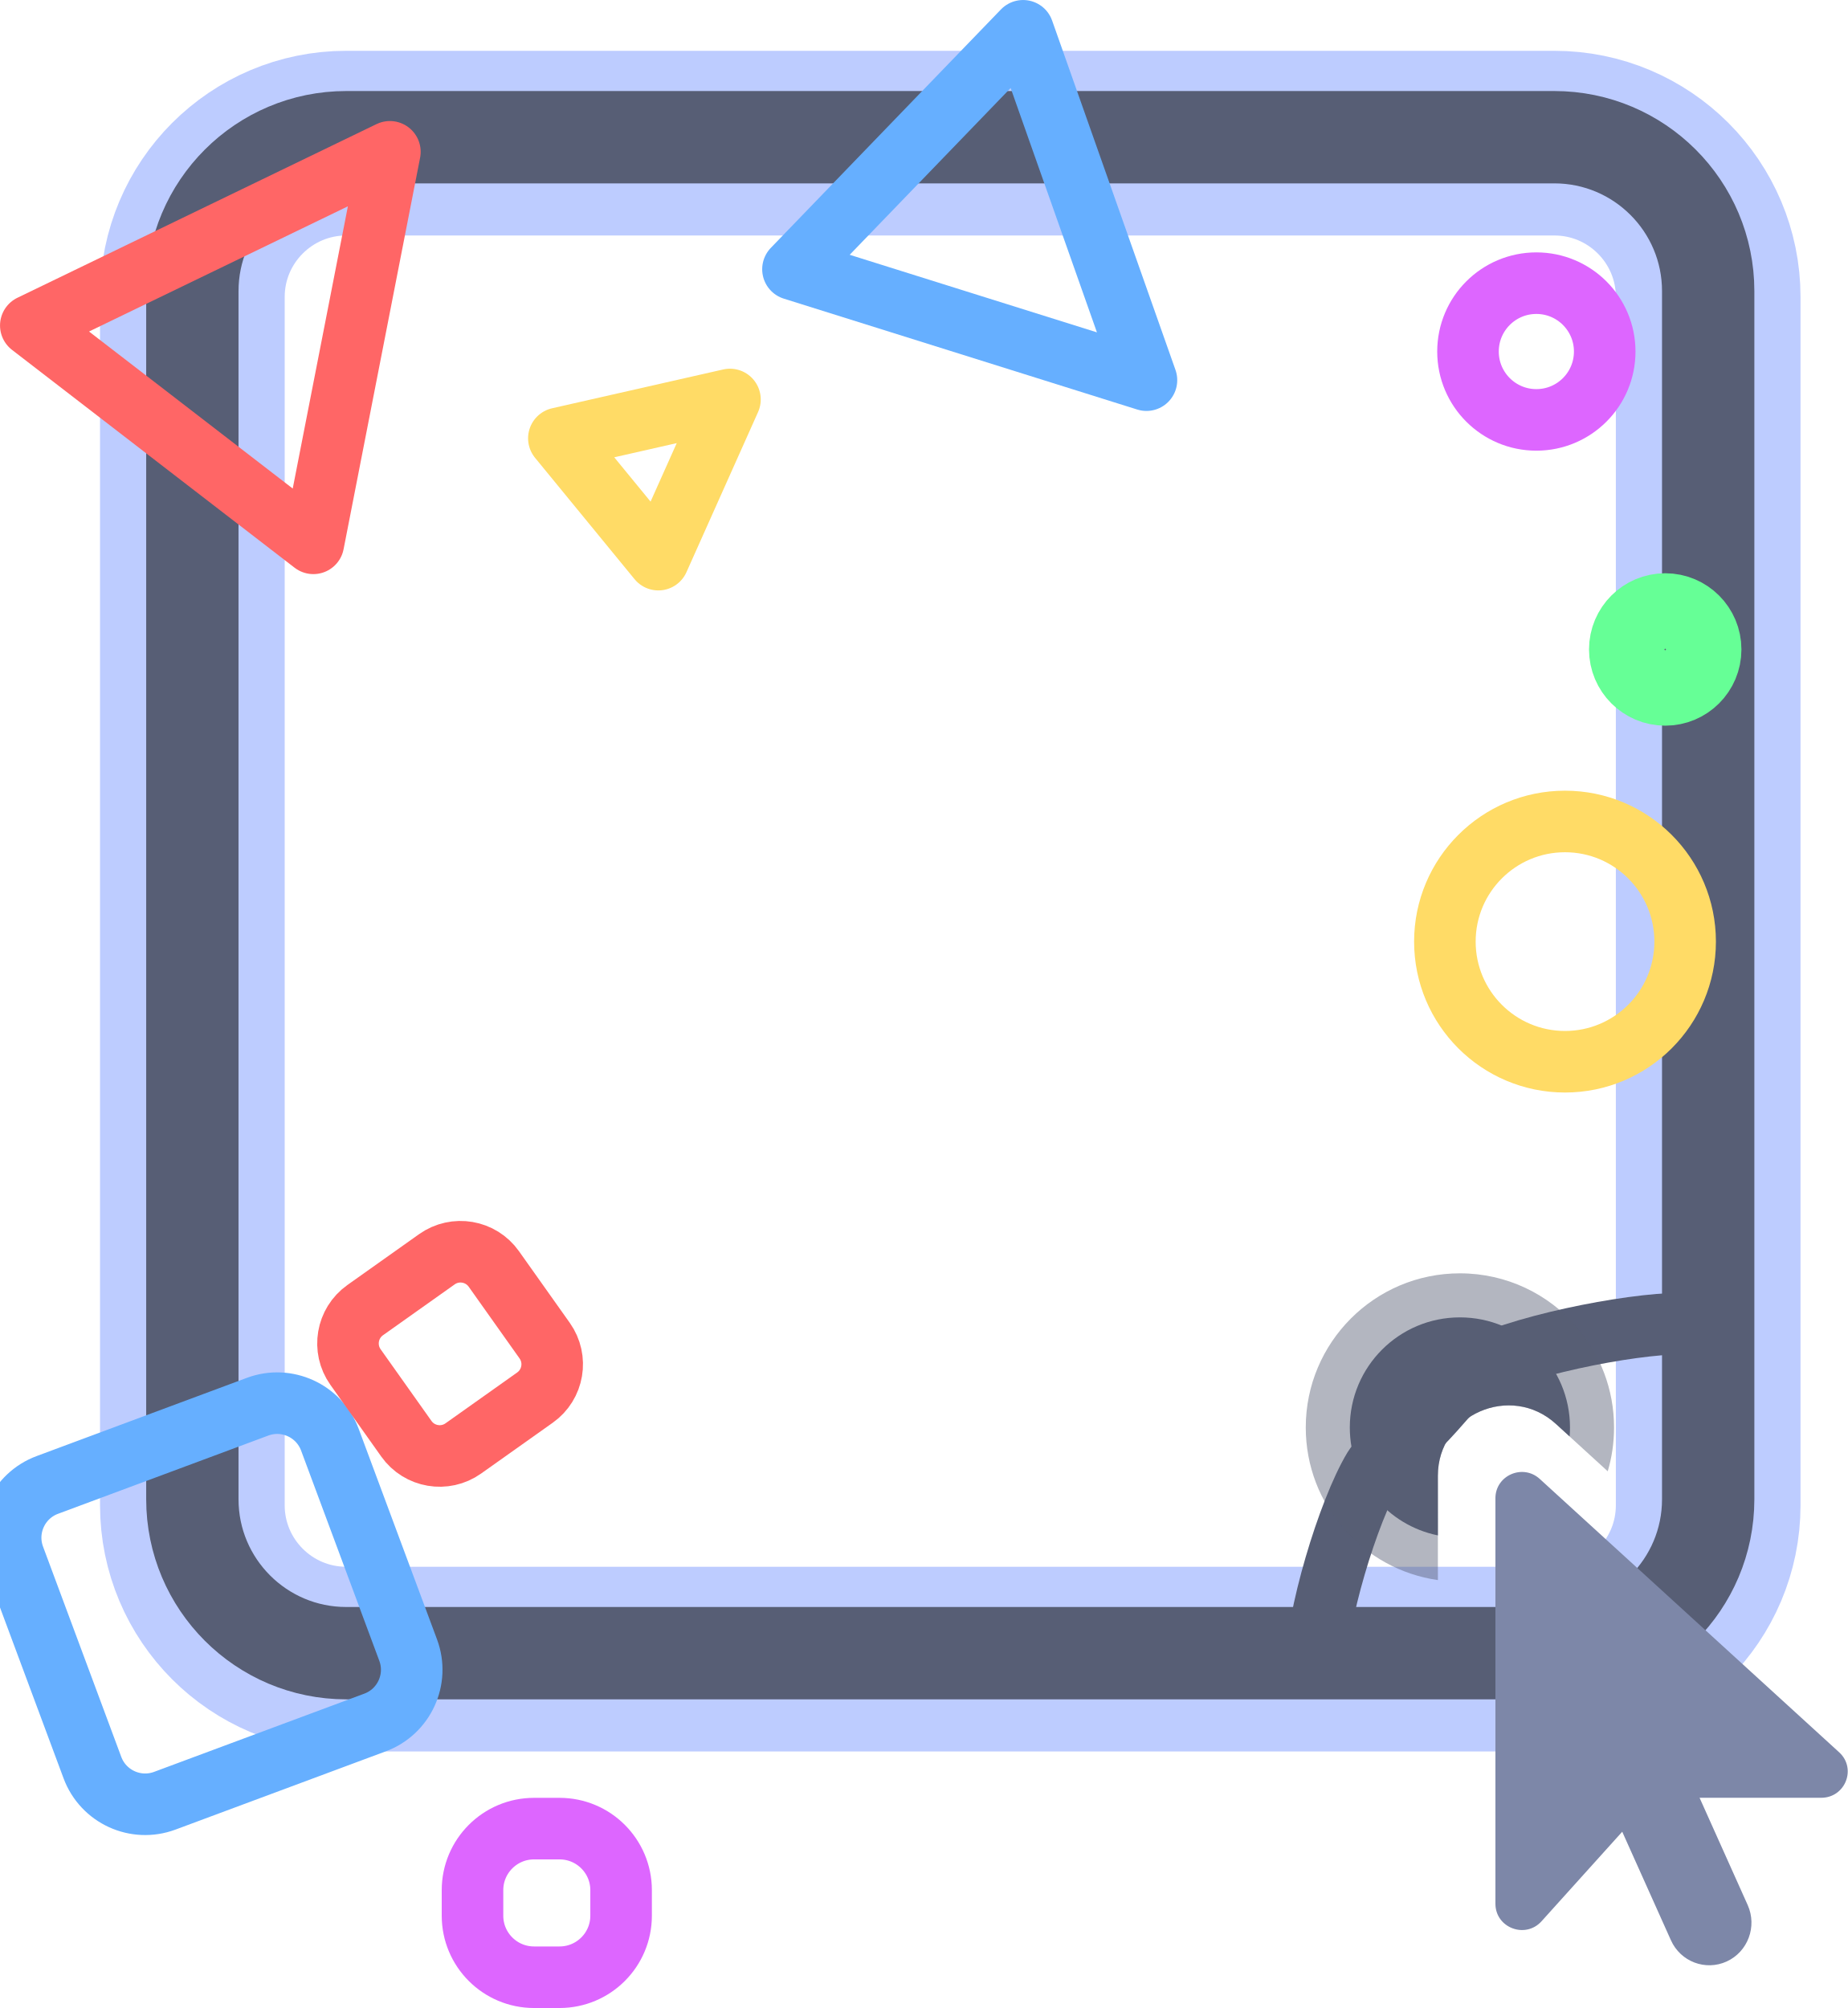
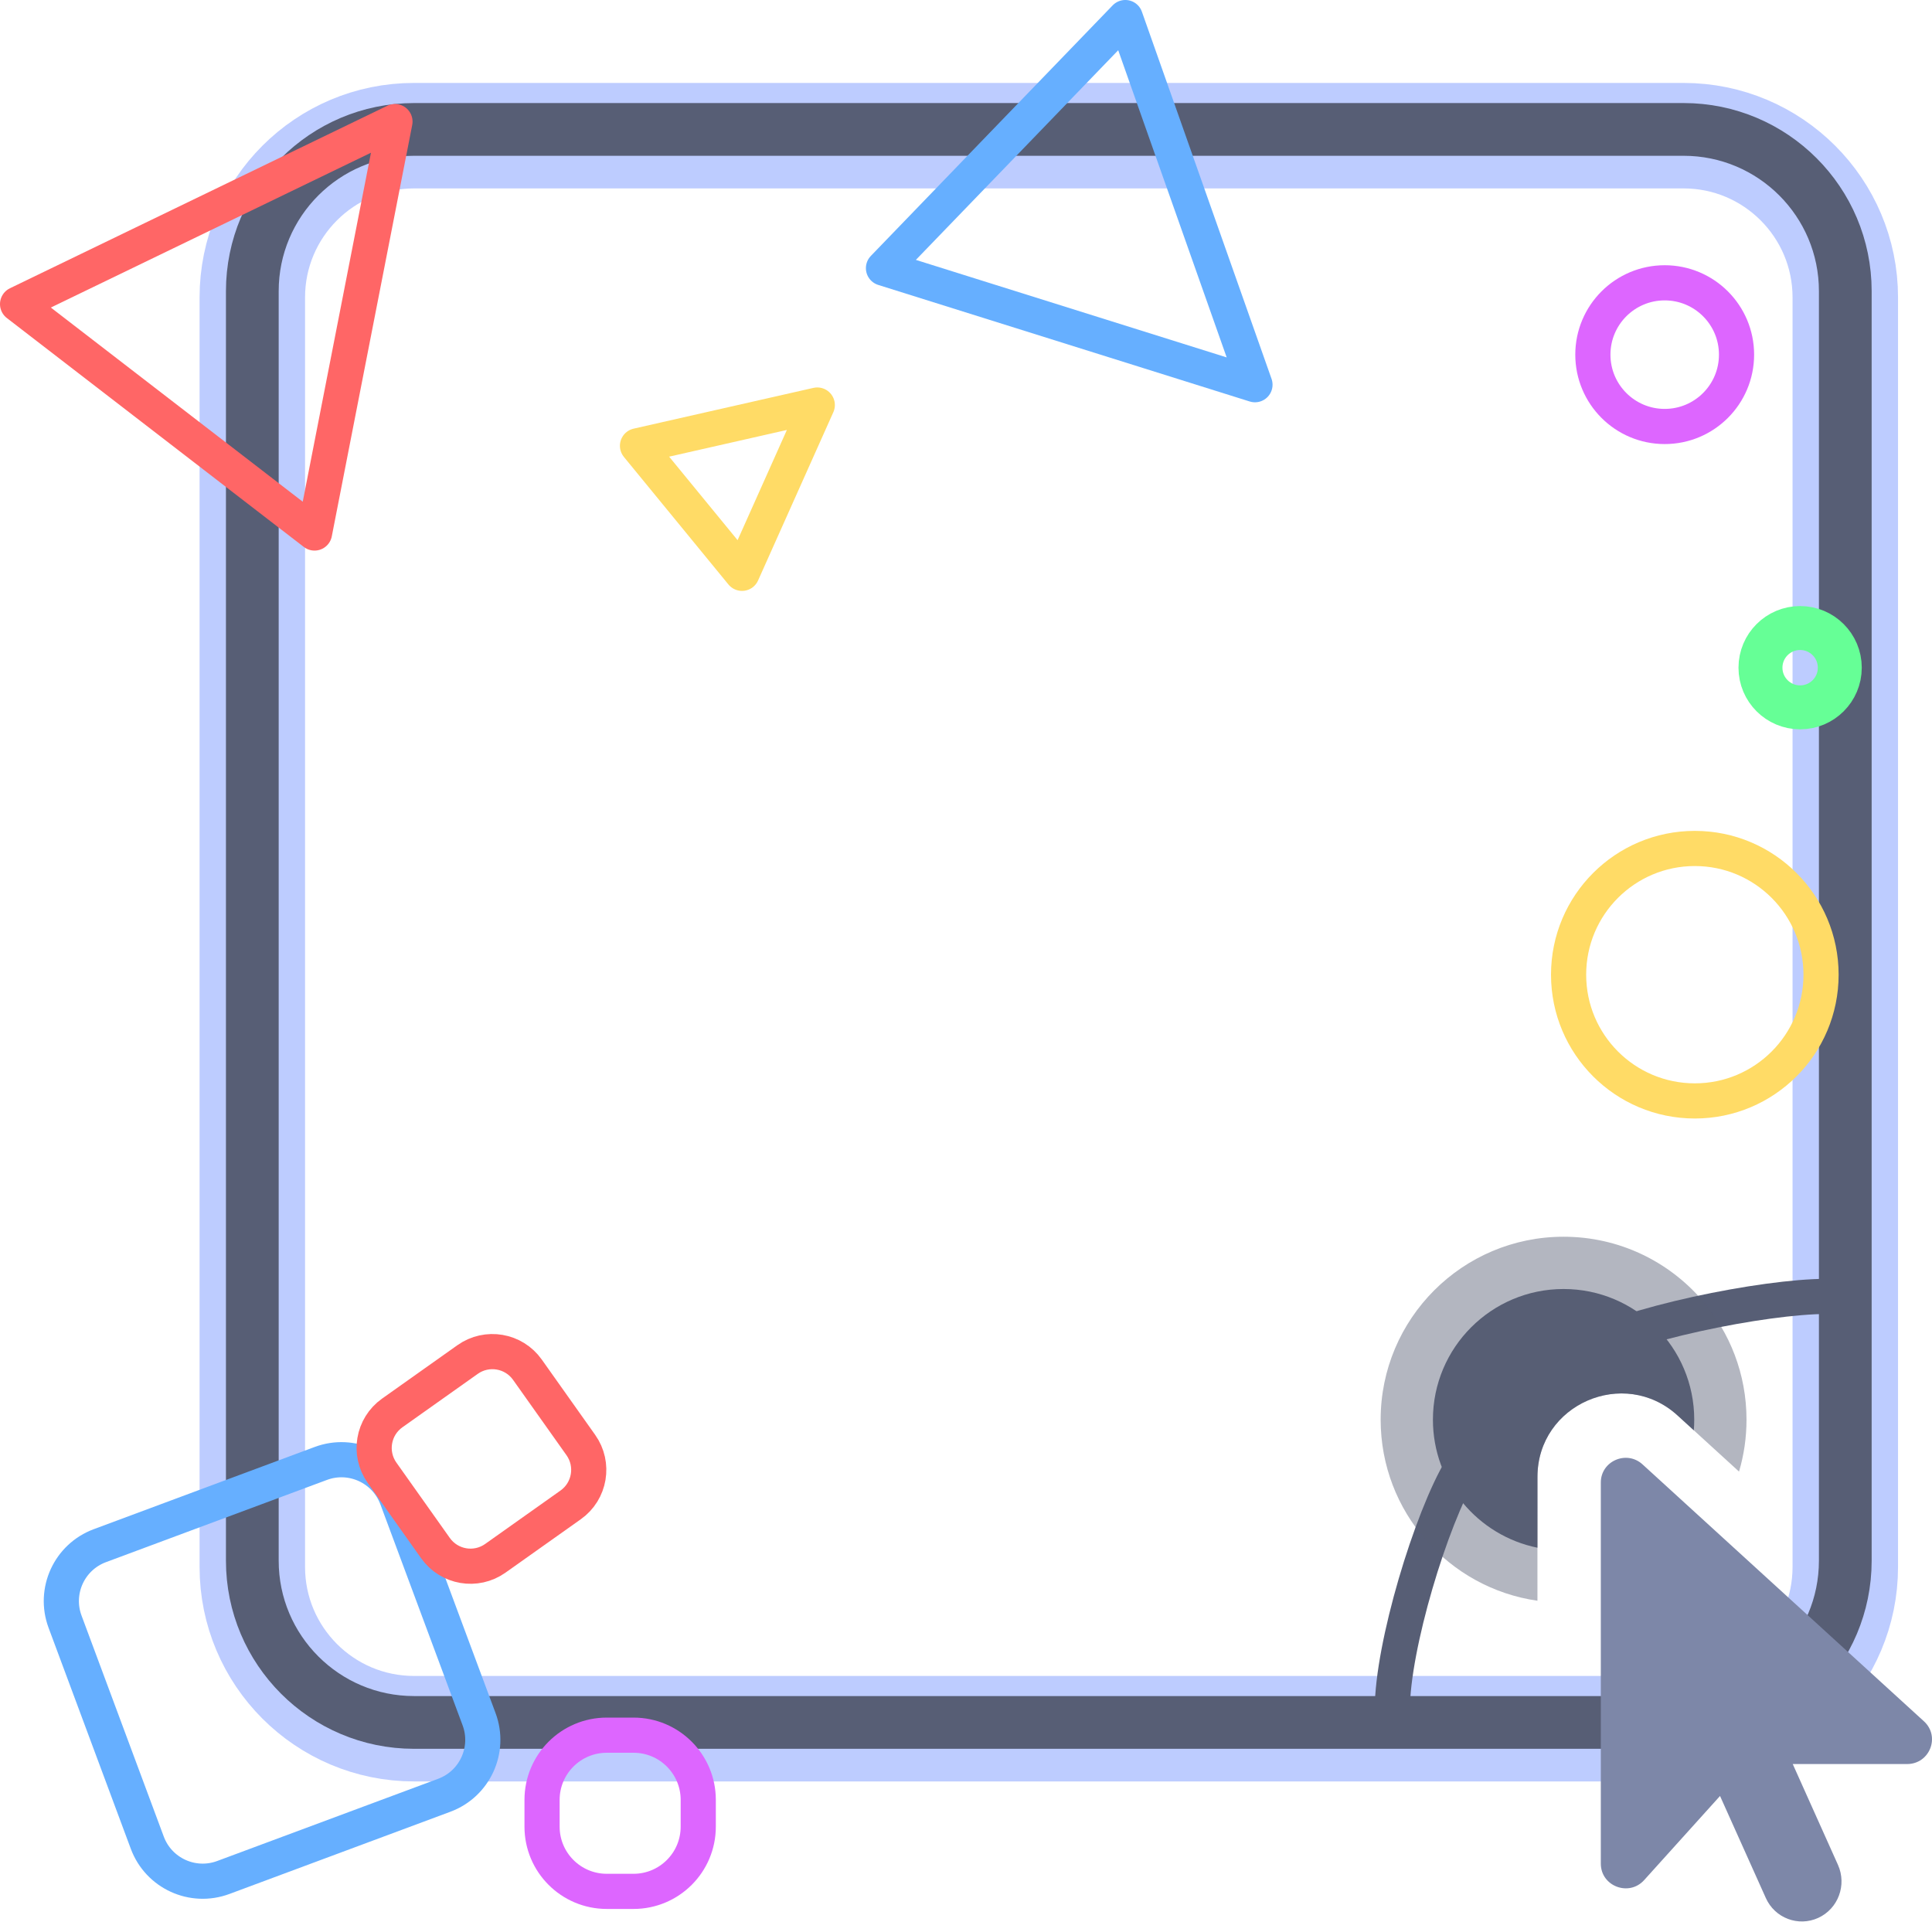
- <svg xmlns="http://www.w3.org/2000/svg" version="1.1" width="60.034" height="65.235" viewBox="0,0,60.034,65.235">
-   <g transform="translate(-209.1252,-149.9516)">
+ <svg xmlns="http://www.w3.org/2000/svg" version="1.1" width="109.894" height="109.292" viewBox="0,0,109.894,109.292">
+   <g transform="translate(-184.5531,-124.8539)">
    <g stroke-miterlimit="10">
-       <path d="M220.375,203.852c-2.761,0 -5,-2.239 -5,-5v-39.25c0,-2.761 2.239,-5 5,-5h39.25c2.761,0 5,2.239 5,5v39.25c0,2.761 -2.239,5 -5,5z" fill="none" fill-rule="nonzero" stroke="#bdccff" stroke-width="6" stroke-linecap="butt" stroke-linejoin="miter" />
-       <path d="M220.375,203.659c-2.761,0 -5,-2.239 -5,-5v-39.25c0,-2.761 2.239,-5 5,-5h39.25c2.761,0 5,2.239 5,5v39.25c0,2.761 -2.239,5 -5,5z" fill="none" fill-rule="nonzero" stroke="#575e75" stroke-width="3" stroke-linecap="butt" stroke-linejoin="miter" />
-       <path d="M221.793,154.884l-2.486,12.719l-9.181,-7.077z" fill="none" fill-rule="nonzero" stroke="#ff6666" stroke-width="2" stroke-linecap="round" stroke-linejoin="round" />
-       <path d="M246.374,162.302l-11.485,-3.603l7.477,-7.747z" fill="none" fill-rule="nonzero" stroke="#66afff" stroke-width="2" stroke-linecap="round" stroke-linejoin="round" />
-       <path d="M232.842,162.93l-2.327,5.203l-3.232,-3.942z" fill="none" fill-rule="nonzero" stroke="#ffdb66" stroke-width="2" stroke-linecap="round" stroke-linejoin="round" />
-       <path d="M214.479,208.453c-0.946,0.352 -1.999,-0.13 -2.351,-1.076l-2.542,-6.832c-0.352,-0.946 0.13,-1.999 1.076,-2.351l6.832,-2.542c0.946,-0.352 1.999,0.13 2.351,1.076l2.542,6.832c0.352,0.946 -0.13,1.999 -1.076,2.351z" fill="none" fill-rule="nonzero" stroke="#66afff" stroke-width="2" stroke-linecap="butt" stroke-linejoin="miter" />
-       <path d="M224.178,197.008c-0.598,0.424 -1.426,0.283 -1.85,-0.315l-1.652,-2.329c-0.424,-0.598 -0.283,-1.426 0.315,-1.85l2.329,-1.652c0.598,-0.424 1.426,-0.283 1.85,0.315l1.652,2.329c0.424,0.598 0.283,1.426 -0.315,1.85z" fill="none" fill-rule="nonzero" stroke="#ff6666" stroke-width="2" stroke-linecap="butt" stroke-linejoin="miter" />
-       <path d="M226.477,214.187c-1.105,0 -2,-0.895 -2,-2v-0.828c0,-1.105 0.895,-2 2,-2h0.828c1.105,0 2,0.895 2,2v0.828c0,1.105 -0.895,2 -2,2z" fill="none" fill-rule="nonzero" stroke="#dd66ff" stroke-width="2" stroke-linecap="butt" stroke-linejoin="miter" />
-       <path d="M256.07,180.542c0,-2.155 1.747,-3.903 3.903,-3.903c2.155,0 3.903,1.747 3.903,3.903c0,2.155 -1.747,3.903 -3.903,3.903c-2.155,0 -3.903,-1.747 -3.903,-3.903z" fill="none" fill-rule="nonzero" stroke="#ffdb66" stroke-width="2" stroke-linecap="butt" stroke-linejoin="miter" />
-       <path d="M262.003,171.051c0,-0.677 0.549,-1.226 1.226,-1.226c0.677,0 1.226,0.549 1.226,1.226c0,0.677 -0.549,1.226 -1.226,1.226c-0.677,0 -1.226,-0.549 -1.226,-1.226z" fill="none" fill-rule="nonzero" stroke="#66ff96" stroke-width="2.5" stroke-linecap="butt" stroke-linejoin="miter" />
-       <path d="M256.821,161.372c0,-1.227 0.994,-2.221 2.221,-2.221c1.227,0 2.221,0.994 2.221,2.221c0,1.227 -0.994,2.221 -2.221,2.221c-1.227,0 -2.221,-0.994 -2.221,-2.221z" fill="none" fill-rule="nonzero" stroke="#dd66ff" stroke-width="2" stroke-linecap="butt" stroke-linejoin="miter" />
-       <path d="M251.87,204.258c0,-1.721 1.061,-5.228 1.89,-6.602c0.201,-0.332 0.782,-0.679 1.458,-1.348c0.676,-0.669 1.375,-1.595 1.686,-1.781c1.365,-0.815 5.15,-1.576 6.856,-1.576" fill="none" fill-rule="evenodd" stroke="#575e75" stroke-width="2" stroke-linecap="butt" stroke-linejoin="miter" />
-       <path d="M255.843,199.833c-1.633,-0.331 -2.862,-1.775 -2.862,-3.506c0,-1.976 1.602,-3.577 3.577,-3.577c1.976,0 3.577,1.602 3.577,3.577c0,0.098 -0.004,0.195 -0.012,0.291l-0.444,-0.406c-1.464,-1.338 -3.837,-0.308 -3.837,1.682z" fill="#575e75" fill-rule="evenodd" stroke="none" stroke-width="1" stroke-linecap="butt" stroke-linejoin="miter" />
-       <path d="M255.843,201.285c-2.427,-0.347 -4.293,-2.434 -4.293,-4.958c0,-2.766 2.242,-5.008 5.008,-5.008c1.519,0 2.88,0.676 3.798,1.744c0.754,0.877 1.21,2.017 1.21,3.265c0,0.494 -0.071,0.971 -0.205,1.422l-1.682,-1.536c-1.464,-1.338 -3.837,-0.308 -3.837,1.682z" fill-opacity="0.451" fill="#575e75" fill-rule="evenodd" stroke="none" stroke-width="1" stroke-linecap="butt" stroke-linejoin="miter" />
-       <path d="M259.212,212.367c-0.525,0.585 -1.5,0.216 -1.5,-0.568v-13.174c0,-0.742 0.891,-1.129 1.441,-0.626l9.727,8.88c0.576,0.525 0.201,1.478 -0.583,1.478h-3.952l1.564,3.486c0.311,0.695 0.007,1.516 -0.682,1.832c-0.689,0.315 -1.501,0.007 -1.813,-0.69l-1.582,-3.525z" fill="#7d87a8" fill-rule="evenodd" stroke="none" stroke-width="1" stroke-linecap="butt" stroke-linejoin="miter" />
+       <path d="M208.104,223.181c-5.08,0 -9.199,-4.119 -9.199,-9.199v-72.212c0,-5.08 4.119,-9.199 9.199,-9.199h72.212c5.08,0 9.199,4.119 9.199,9.199v72.212c0,5.08 -4.119,9.199 -9.199,9.199z" fill="none" fill-rule="nonzero" stroke="#bdccff" stroke-width="6" stroke-linecap="butt" stroke-linejoin="miter" />
+       <path d="M208.104,222.825c-5.08,0 -9.199,-4.119 -9.199,-9.199v-72.212c0,-5.08 4.119,-9.199 9.199,-9.199h72.212c5.08,0 9.199,4.119 9.199,9.199v72.212c0,5.08 -4.119,9.199 -9.199,9.199z" fill="none" fill-rule="nonzero" stroke="#575e75" stroke-width="3" stroke-linecap="butt" stroke-linejoin="miter" />
+       <path d="M207.019,131.77l-4.575,23.401l-16.891,-13.02z" fill="none" fill-rule="nonzero" stroke="#ff6666" stroke-width="2" stroke-linecap="round" stroke-linejoin="round" />
+       <path d="M255.937,146.736l-21.131,-6.63l13.756,-14.253z" fill="none" fill-rule="nonzero" stroke="#66afff" stroke-width="2" stroke-linecap="round" stroke-linejoin="round" />
+       <path d="M231.041,147.892l-4.281,9.572l-5.945,-7.253z" fill="none" fill-rule="nonzero" stroke="#ffdb66" stroke-width="2" stroke-linecap="round" stroke-linejoin="round" />
+       <path d="M197.256,231.644c-1.741,0.648 -3.678,-0.238 -4.325,-1.979l-4.677,-12.569c-0.648,-1.741 0.238,-3.678 1.979,-4.325l12.569,-4.677c1.741,-0.648 3.678,0.238 4.325,1.979l4.677,12.569c0.648,1.741 -0.238,3.678 -1.979,4.325z" fill="none" fill-rule="nonzero" stroke="#66afff" stroke-width="2" stroke-linecap="butt" stroke-linejoin="miter" />
+       <path d="M212.727,213.49c-1.1,0.78 -2.623,0.52 -3.403,-0.579l-3.039,-4.286c-0.78,-1.1 -0.52,-2.623 0.579,-3.403l4.286,-3.039c1.1,-0.78 2.623,-0.52 3.403,0.579l3.039,4.286c0.78,1.1 0.52,2.623 -0.579,3.403z" fill="none" fill-rule="nonzero" stroke="#ff6666" stroke-width="2" stroke-linecap="butt" stroke-linejoin="miter" />
+       <path d="M219.066,232.434c-2.032,0 -3.68,-1.647 -3.68,-3.68v-1.524c0,-2.032 1.647,-3.68 3.68,-3.68h1.524c2.032,0 3.68,1.647 3.68,3.68v1.524c0,2.032 -1.647,3.68 -3.68,3.68z" fill="none" fill-rule="nonzero" stroke="#dd66ff" stroke-width="2" stroke-linecap="butt" stroke-linejoin="miter" />
+       <path d="M273.776,180.294c0,-3.966 3.215,-7.18 7.18,-7.18c3.966,0 7.18,3.215 7.18,7.18c0,3.966 -3.215,7.18 -7.18,7.18c-3.966,0 -7.18,-3.215 -7.18,-7.18z" fill="none" fill-rule="nonzero" stroke="#ffdb66" stroke-width="2" stroke-linecap="butt" stroke-linejoin="miter" />
+       <path d="M284.69,162.832c0,-1.246 1.01,-2.256 2.256,-2.256c1.246,0 2.256,1.01 2.256,2.256c0,1.246 -1.01,2.256 -2.256,2.256c-1.246,0 -2.256,-1.01 -2.256,-2.256z" fill="none" fill-rule="nonzero" stroke="#66ff96" stroke-width="2.5" stroke-linecap="butt" stroke-linejoin="miter" />
+       <path d="M275.157,145.026c0,-2.257 1.829,-4.086 4.086,-4.086c2.257,0 4.086,1.829 4.086,4.086c0,2.257 -1.829,4.086 -4.086,4.086c-2.257,0 -4.086,-1.829 -4.086,-4.086z" fill="none" fill-rule="nonzero" stroke="#dd66ff" stroke-width="2" stroke-linecap="butt" stroke-linejoin="miter" />
+       <path d="M263.75,222.081c0,-3.576 2.204,-10.861 3.926,-13.715c0.417,-0.691 1.624,-1.411 3.029,-2.801c1.405,-1.39 2.857,-3.314 3.502,-3.699c2.837,-1.694 10.7,-3.273 14.244,-3.273" fill="none" fill-rule="evenodd" stroke="#575e75" stroke-width="2" stroke-linecap="butt" stroke-linejoin="miter" />
+       <path d="M272.004,212.887c-3.392,-0.689 -5.945,-3.688 -5.945,-7.283c0,-4.104 3.327,-7.432 7.432,-7.432c4.104,0 7.432,3.327 7.432,7.432c0,0.204 -0.008,0.406 -0.024,0.605l-0.923,-0.843c-3.042,-2.78 -7.971,-0.64 -7.971,3.495z" fill="#575e75" fill-rule="evenodd" stroke="none" stroke-width="1" stroke-linecap="butt" stroke-linejoin="miter" />
+       <path d="M272.004,215.903c-5.042,-0.721 -8.918,-5.058 -8.918,-10.299c0,-5.746 4.658,-10.405 10.405,-10.405c3.155,0 5.983,1.405 7.891,3.623c1.567,1.821 2.514,4.191 2.514,6.782c0,1.026 -0.148,2.017 -0.425,2.953l-3.495,-3.19c-3.042,-2.78 -7.971,-0.64 -7.971,3.495z" fill-opacity="0.451" fill="#575e75" fill-rule="evenodd" stroke="none" stroke-width="1" stroke-linecap="butt" stroke-linejoin="miter" />
+       <path d="M278.077,231.79c-0.863,0.962 -2.468,0.356 -2.468,-0.934v-21.679c0,-1.22 1.466,-1.857 2.372,-1.03l16.007,14.613c0.948,0.864 0.331,2.432 -0.959,2.432h-6.503l2.573,5.736c0.513,1.144 0.012,2.494 -1.123,3.015c-1.135,0.518 -2.471,0.012 -2.983,-1.135l-2.603,-5.8z" fill="#7d87a8" fill-rule="evenodd" stroke="none" stroke-width="1" stroke-linecap="butt" stroke-linejoin="miter" />
    </g>
  </g>
</svg>
